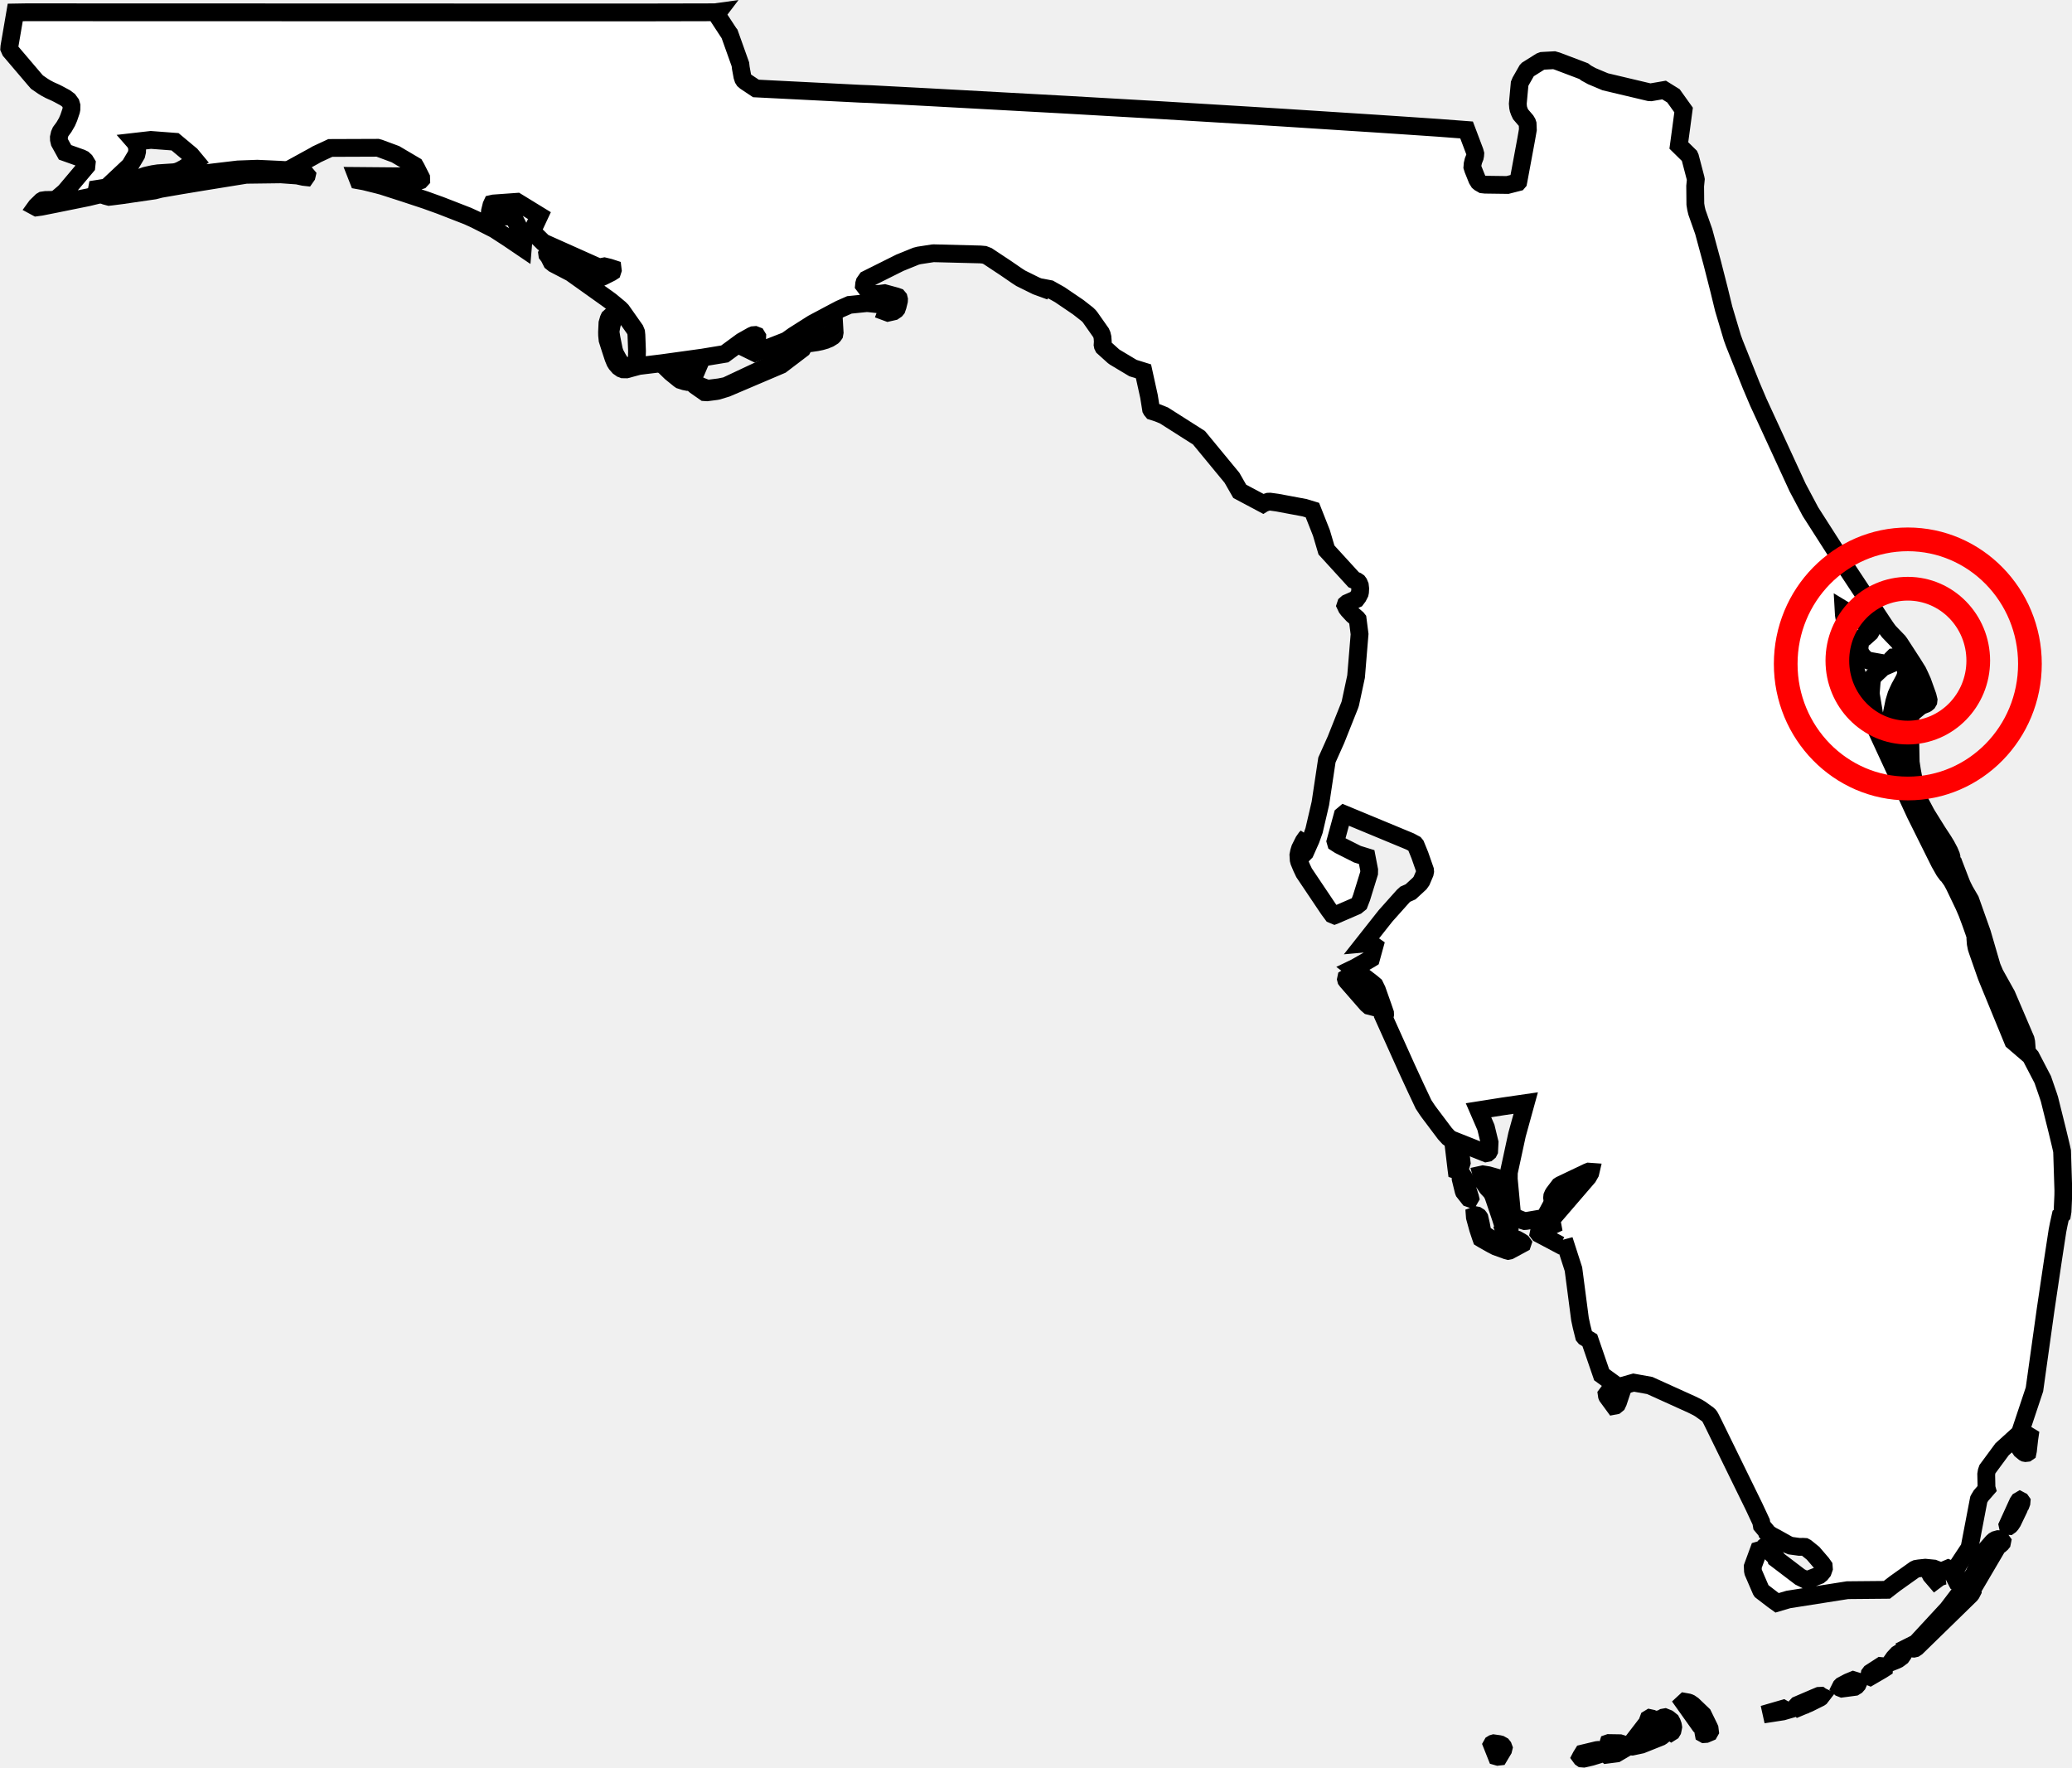
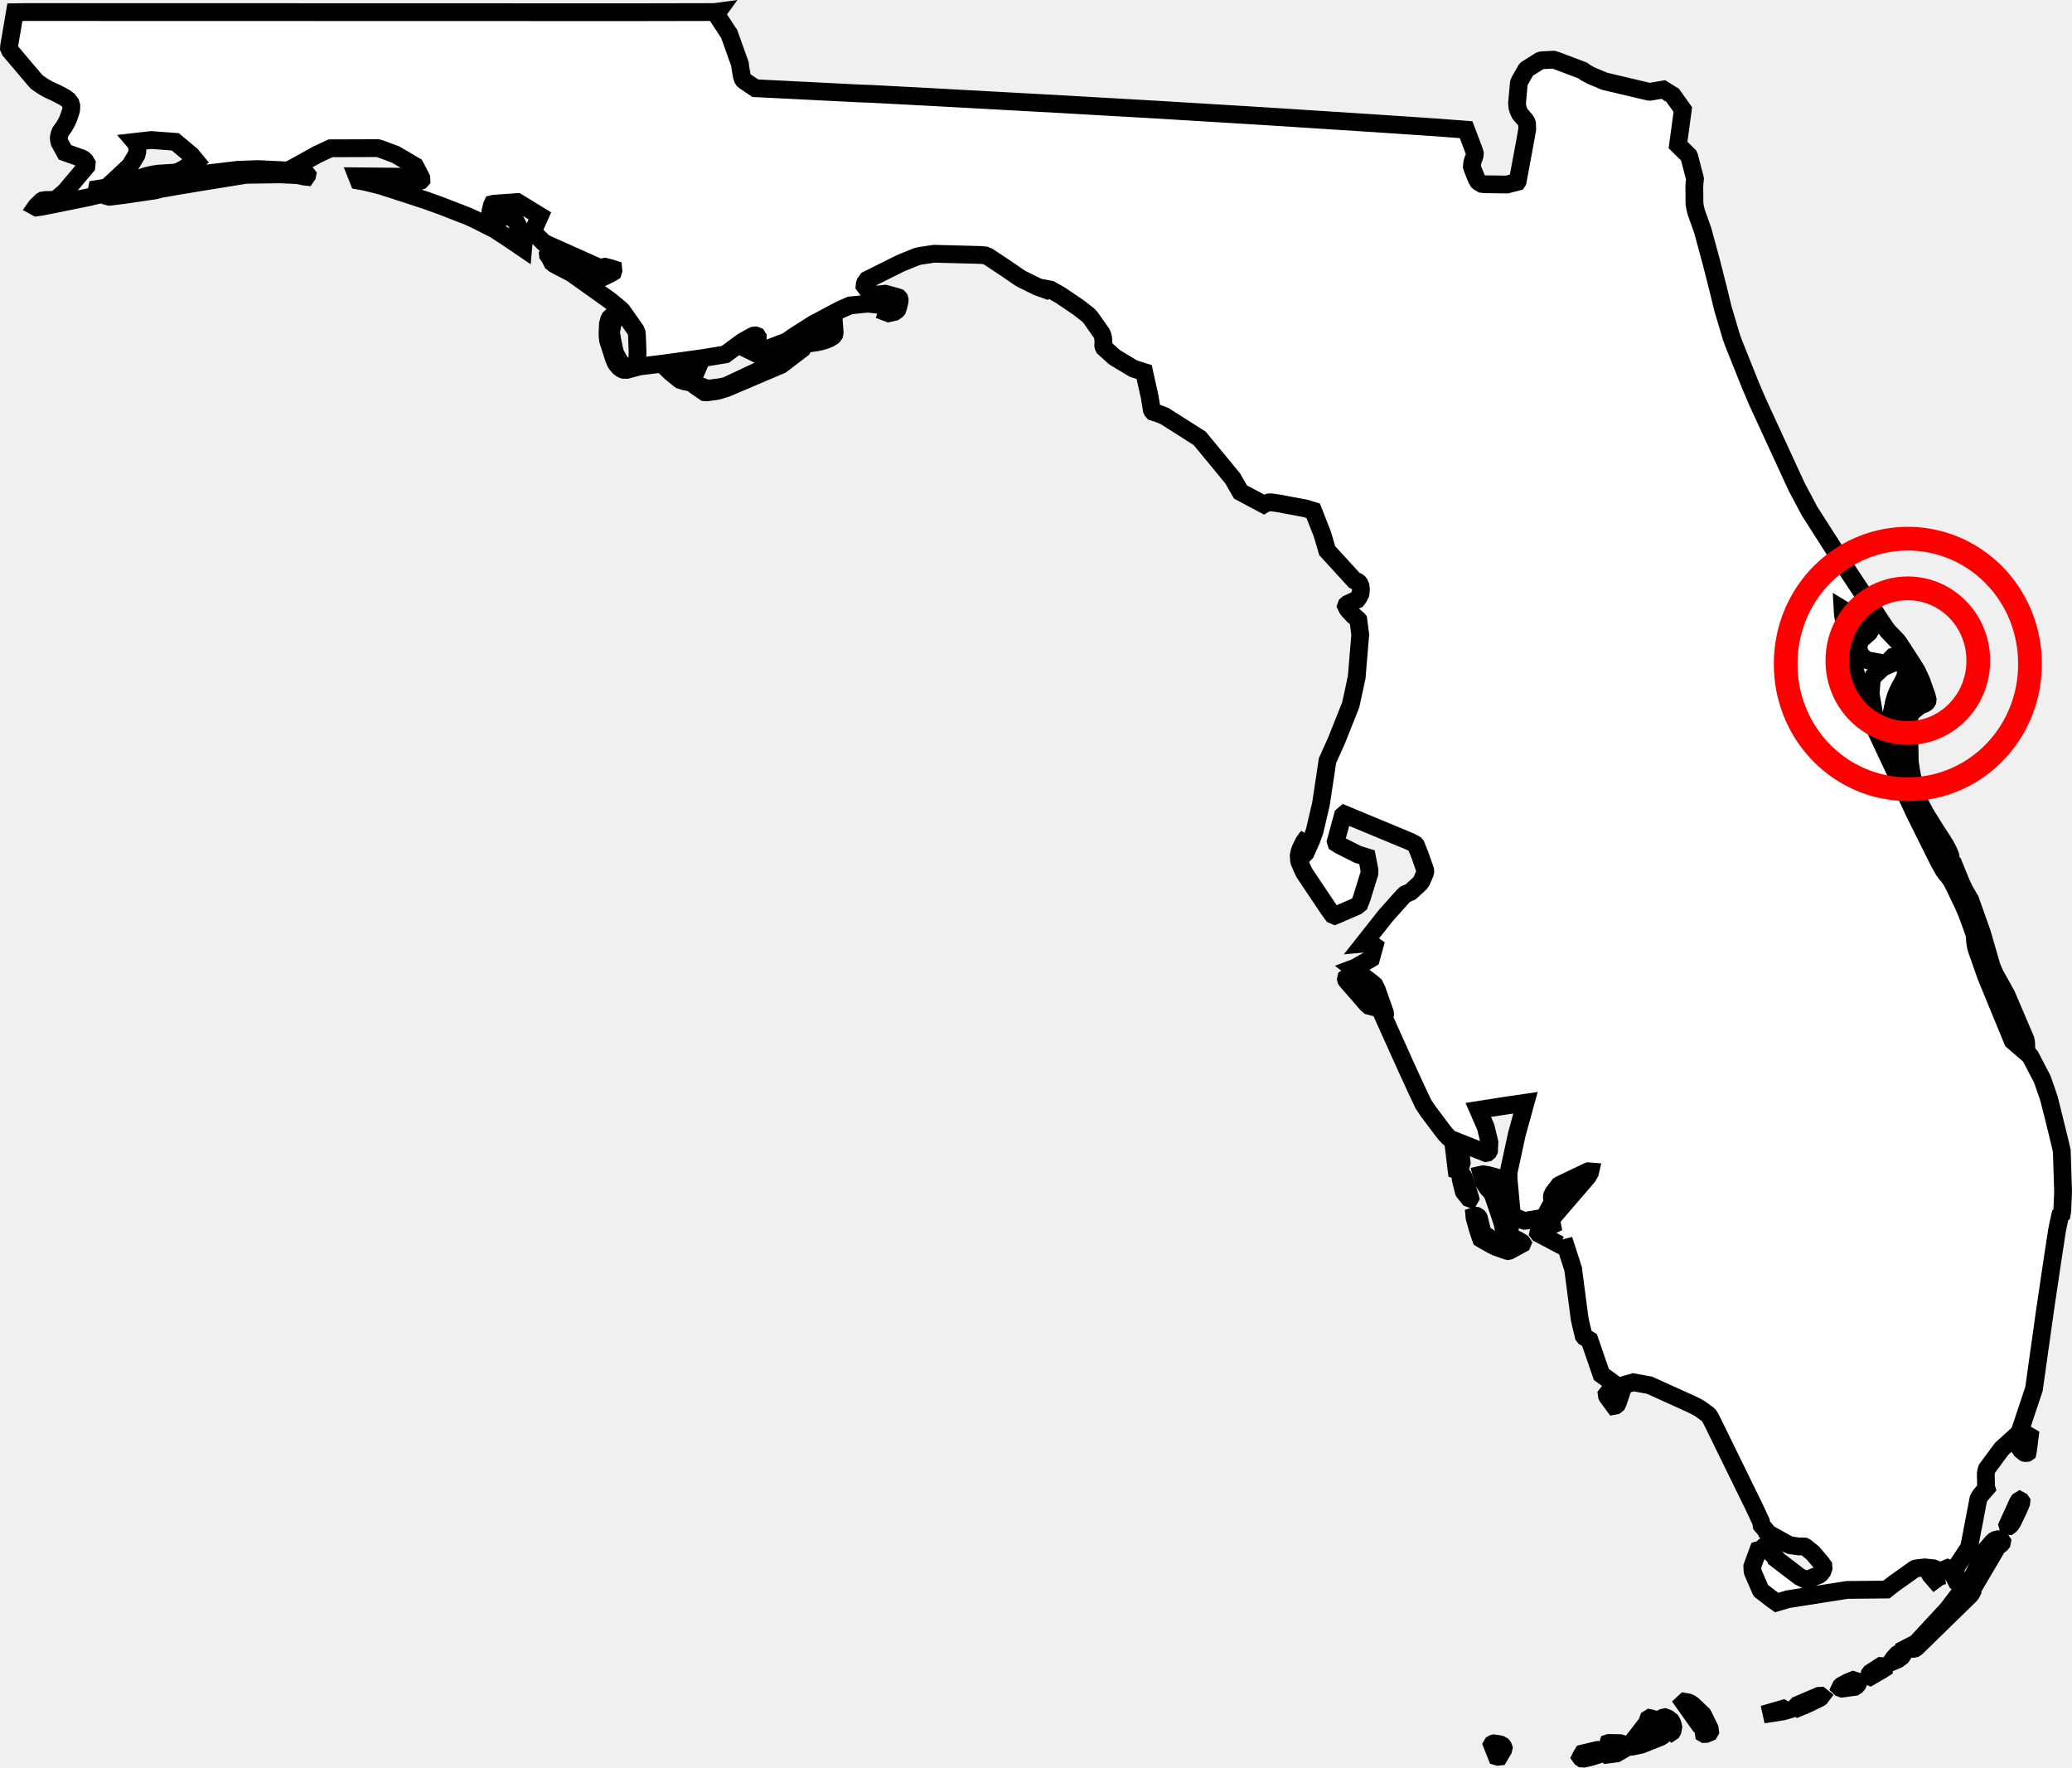
- <svg xmlns="http://www.w3.org/2000/svg" width="349.531" height="298.156">
-   <g fill="#fff" stroke="#000" stroke-width="3">
-     <path d="M228.666 163.195l2.42-1.38.202-.127.582-2.115-.722-.507-1.114.1 3.128-3.962.583-.735 2.964-3.32.35-.32.9-.4 1.54-1.42.3-.42.55-1.29.06-.31-.02-.23-.88-2.52-.69-1.69-.15-.18-.8-.43-11.14-4.62-.25.21-1.19 4.37.08.28.59.38 3.04 1.53 1.55.48.33 1.71.09.46-.01.54-1.28 4.14-.39 1.01-.47.38-3.56 1.54-.13.05-.36-.15-.65-.88-4.13-6.15-.4-.84-.43-1.03-.08-.31-.05-.81.11-.56.17-.55.61-1.22.4-.57.17-.17-.55 1.42-.2.82.05.47.19.09.19-.19.96-2.16.54-1.51 1.07-4.59 1.1-7.31 1.53-3.42 2.33-5.85.09-.28.97-4.53.59-7.16-.32-2.49-.11-.14-.73-.63-.76-.82-.25-.33-.2-.42.07-.21.22-.19 1.52-.67.3-.4.29-.57.05-.24.03-.57-.06-.52-.17-.407-.14-.19-.23-.16-.5-.205-4.596-5.03-.85-2.874-1.52-3.85-1.33-.404-4.61-.86-1.207-.164-.29.01-.734.24-.16.1-3.93-2.09-1.303-2.28-5.573-6.76-5.91-3.76-1.01-.41-.93-.3-.15-.18-.08-.15-.35-2.18-.93-4.22-1.77-.55-3.07-1.84-.22-.16-1.697-1.53-.1-.2-.04-.2.036-.53-.05-.71-.11-.454-.15-.34-1.85-2.63-.15-.18-.31-.3-1.52-1.19-3.12-2.12-1.69-.95-.73-.14-.128.14-1.4-.51-2.63-1.3-.65-.42-1.876-1.29-3.08-2.04-.55-.213-.67-.06-7.84-.2-.18.01-2.34.36-.49.127-2.71 1.1-5.61 2.8-.35.5-.07.24-.03.29.94 1.24.38.15.6.05.697-.02.85-.11 1.95.53.28.1.15.18.06.24-.01.25-.21.86-.167.48-.14.17-.38.26-.96.22-.27-.1.08-.217.43-.17.18-.163-.01-.09-.09-.11-.18-.15-.24-.13-.63-.15-.927-.14-1.65-.18-.32-.01-2.87.29-1.593.7-1.09.57-3.52 1.873-3.23 2.05-1.12.8-.436.19L129 58.9l-1.62.62-.9-.44 1.05-1.52.11-.24.09-.28.01-.25-.11-.18-.26-.1-.31.025-.24.1-1.7.96-2.86 2.1-3.75.62-6.79.94-3.94.48-2.114.57-.57-.01-.266-.1-.43-.3-.44-.507-.2-.32-.28-.67-.5-1.52-.49-1.54-.08-.776-.01-.53.07-1.52.2-.696.11-.24.18-.16.21-.07.23.14.04.19-.02.27-.26.99-.15.86-.01.25.16 1 .41 2.026.19.56.52.96.6.93.15.18.22.13.24.06 1.43-.44.39-.23.1-.11.05-1.9-.1-2.67-.05-.5-.18-.44-2.27-3.22-.34-.34-1.495-1.24-.586-.43-6.12-4.36-2.88-1.5-.38-.304-.53-1.055-.12-.1-.08-.104-.02-.15.06-.11.22-.14.22.01 1.03.31.16.05 1.7.84.35.26.34.34.01.16.95.21.19.15 1.73 1.37.43.28.5.23.42.11.24.01.47-.08.18-.06.24-.1 1.33-.67.2-.13.09-.28-.03-.25-.52-.17-.87-.21-.9.17-9.28-4.15-.14-.07-1.86-1.83.13-.33 1.1-2.35-3.8-2.33-3.924.28-.266.06-.11.24-.24.97-.06.6.14.45.11.22.26.31.14.07.31.02.22-.13.35-.34.34-.26.48-.04.98.065.59.05.13.07.93 1.84.73 1.5.05.12-.03.163-.13 1.55-2.48-1.68-2.294-1.49-1.91-.97-1.38-.7-1.25-.57-4.6-1.79-2.5-.9-3.6-1.19-3.73-1.2-.832-.22-2.18-.54-.99-.18-.29-.74 8.12.07 2.49.73.15-.05.13-.14-.01-.32-.82-1.62-.23-.4-3.29-1.94-2.7-1-.3-.08-7.98.03-2.3 1.07-.39.23-4.28 2.35-.63.08-.61-.04-2.1-.1-2.01-.09-3.26.12-6.673.79-2.02.264-4.23.61-.782.13-.8.19-1.27.41-2.93.44.48-.42.03-.19.45-.4 2.16-.76.53-.123.73-.16.84-.13 2.75-.18.53-.124.47-.2.65-.35L33 27.1l-.79-.95-2.685-2.24-4.077-.31-2.76.316.157.18.25.66.04.253-.01.57-.126.52-.14.24-.95 1.6L18 31.61l-1.64.258-.21 1.1-1.252.305-5.422 1.1-2.568.51-.737.1-.14-.075.09-.125.9-.875.17-.1.52-.076.96-.014.52-.04.34-.112L10.9 32.4l.354-.402 3.32-3.94.05-.494-.266-.44-.315-.29-.343-.167-2.727-.97-.92-1.666-.112-.48-.01-.38.13-.58.17-.39.56-.76.51-.88.3-.7.39-1.15.06-.3.01-.57-.12-.41-.38-.52-.57-.42-1.17-.63-.48-.24-.96-.43-.67-.36-.44-.27-1.03-.71-.36-.41-4.13-4.85-.19-.43.02-.29.99-5.77 1.78-.03 102.57.03 13.69-.03.58-.08-.22.29.04.22.11.27 1.84 2.81.11.14 1.83 5.13.07.61.26 1.42.14.43.14.22.27.23 1.74 1.16 17.62.89 1.83.07 9.84.52 22.83 1.25 15.67.9 15.68.95 5.46.34 15.67 1.01 5.09.34 5.46.37 4.73.36 1.37 3.63.1.37-.02.28-.06.31-.24.61-.13.55-.04.51.13.41.67 1.67.26.42.18.15.47.27.46.05 3.75.05 1.76-.45.06-.07.05-.25 1.29-6.96.28-1.6-.04-.96-.08-.24-.19-.32-.91-1.06-.2-.42-.16-.44-.07-.33-.05-.61.31-3.36.17-.41 1.05-1.84.13-.14 2.17-1.363.29-.11.29-.02 1.72-.09.49.14 4.23 1.6.28.11.416.317.95.52 2.26.95 7.383 1.75.33.02 2.21-.38 1.58.98 1.71 2.39-.403 3.03-.4 2.95 1.8 1.77.1.22.924 3.53.04.21-.11 1.13.03 3.04.12.744.15.63 1.14 3.23 1.43 5.28 1.17 4.58.777 3.19 1.46 4.89.33.91 2.86 7.16 1.19 2.8 6.62 14.37 2.18 4.1 6.22 9.72 5.8 8.77.6.9.32.45.275.37 1.61 1.67.24.33 2.22 3.42.81 1.3.32.67.46 1.02.876 2.443.164.67-.03.25-.12.207-.18.15-.17.1-.71.28-.34.23-1.52 1.26-.04 2.88.1 5.15.22 1.43.18.96.27 1.43.36 1.42.53 1.44 1 1.886.23.393 1.72 2.76.99 1.51.49.8.53 1 .29.69.06.24-.023.38-.07.14-2.788-4.12-2.28-3.8-.33-.595-1.21-2.7-.15-.413-.28-.82-.29-1.08-.56-2.29-.08-.59-.02-4.73.17-3.27.1-.28.38-.59.203-.54.52-1.736.29-1.17.09-.66.02-1.18-.04-.46-.11-.61-.73-2.252-.08-.1-2.17-.2-.33.024-.14.14-.12.71-.162.2-.23.09-.23.01-3.02-.54-.27-.05-.47-.22-.21-.16-.542-.61-.177-.352-.21-.62.26-1.62.1-.27.2-.11.08-.02.206.04.166-.04.65-.58.18-.163.13-.23.01-.22-.14-.47-.14-.19-.33-.28-2.6-1.63-1.42-.86.05.88.91 5.46 2.93 10.31.15.44 1.67 3.57 6.4 13.82 4.09 8.22.79 1.39.42.57.18.15.67.94.44.82 1.61 3.36.53 1.23.62 1.66.58 1.64.12.38.12.47-.04.25.06.784.14.71.14.44 1.48 4.23.24.61 4.3 10.47 2.85 2.44.14.16 2.01 3.86.93 2.694.2.62 1.3 5.216.57 2.37.163.71.1.47.21 6.64-.01.8-.12 2.7-.1.594-.1.1-.14.1-.32 1.45-.2 1.03-.76 4.96-1.24 8.36-1.88 13.45-2.44 7.32-.14.17-2.88 2.61-2.47 3.35-.13.37-.08.49.05 2.26.06.21-.99 1.14-.29.48-.08.15-.04.19-1.53 7.99-1.84 2.78-.43.8-.036.99.23.51.32.29.787.696-.05.09-.07-.014-.46-.09-.29-.09-.23-.14-.19-.37-.92-1.8-.19-.108-.21-.08-2.04.87-.05.175.15.12.13.03 1.046.07-.71.22-.72.54-.72-.84-.21-.4.47-.17.38-.138.02-.38-.2-.078-1.42-.14-1.08.114-.47.08-.24.11-3.33 2.37-1.37 1.06-6.64.06-9.98 1.57-1.89.56-.7-.5-1.94-1.49-.074-.113-1.315-3.05-.05-.24-.03-.72 1-2.73.78-.23.14-.28.09-.11.12-.08.13.047.9 1.14.75.74.05.21 4.01 3.05.91.45.2.04.25-.04 1.86-.72.32-.26.31-.39.18-.52-.03-.39-.34-.48-1.45-1.69-1.2-.97-.19-.1-.32-.02-.62.01-1.46-.2-.46-.19-2.06-1.15-.63-.33-.13-.08-.64-.42-.11-.09-.09-.24-.74-.88-.11-.63-1.19-2.55-6.9-14.09-.37-.74-.22-.4-.14-.18-.173-.16-1.29-.927-.44-.26-.94-.47-7.13-3.23-2.723-.49-2.57.73-2.82-2.05-2-5.82-.84-.51-.14-.17-.42-1.68-.26-1.22-1.1-8.41-1.59-4.94.05.23-.01.23-.19.23-.15.09-.37.08-3.543-1.88-.067-.09.202-.99.04-.08.09-.05.05-.01.11.05.07.09.06.22.06.07.13.01.15-.03 1.37-.63-.18-.97 6.18-7.18.38-.67.05-.214-.32-.023-.23.09-4.53 2.16-.2.13-.86 1.13-.12.17-.077.14-.13.305-.03.28.07.5-.12.62-1.17 2.168-.19.124-2.97.506-.24.017-.32-.1-1.64-.67-.1-.22-.105-.53-.52-5.58.01-1.09 1.38-6.385 1.47-5.33-3.79.55-4.18.66 1.26 2.91.61 2.52-.07 1.43-.09.18-.19.16-.25.05-5.68-2.256-.25-.115-.41-.29-.604-.66-2.736-3.638-.254-.36-.62-.94-.1-.22-1.23-2.61-1.45-3.14-3.89-8.64.15-.23.05-.28-.01-.27-.35-1.02-1.01-2.86-.39-.8-.52-.44-3.1-2.37z" />
-     <path d="M47.377 29.41l-5.865.075-7.283 1.177-3.75.62-3.39.583-1.03.266-3.93.57-1.57.23-1.71.22-.27.03-.18.02-.6-.16-.62-.25-.35-.2-.05-.1.06-.18.17-.07 6.48-.35 5.62-1.12 5.97-.81 5.18-.67.63-.07 1.3-.1 1.5-.06 3.2-.11 1.93.01.29.04 2.42.42.18.07.05.06-.03.13-.14.2-.36-.04-1.06-.23zM140.8 56.067l-.062.342-.14.2-.14.14-.53.33-.684.29-.734.21-.71.15-.975.14-.28-.04-.037-.04.088-.27.228-.1.532-.05.836-.21.43-.19.963-.43 1.2-.72zm-22.557 9.08l.71.28.48.138 1.9-.24 1.14-.228 7.08-3.33 5.308-3.117.33-.05.18.05.01.102-.05.09-3.56 2.71-9.19 3.912-1.49.456-.26.05-1.56.204-.39-.025-1.55-1.08-.25-.22-.05-.08.05-.15.19.02.04.05zm-.836-2.407l-.81 1.445-.14.14-.19.075-.29.025-.495-.1-.722-.23-.165-.113-1.418-1.152-.873-.85 2.912-.176.735-.025.52.1.86.21.28.16-.14.33zm201.416 62.968l-.063.28.025.202.102.468.164.38.35.735-.3-.09-2.76-6.154-.76-4.53.17-2.13.15-.48.15-.33 1.57-1.47 2.35-1.03.1-.02.53.12.24.2.15.16.37.54.16.57.02.2-.02.44-.23.66-.52.97-.3.54-.29.62-.28.62-.36 1.19-.67 3.24-.01.23.4 2.38zm12.033 23.277l.19.43.405.812.93 1.595 1.97 5.547 1.65 5.66.51 1.21 1.99 3.57 3.21 7.5.1.46.02.26-.95-.99-.12-.19-.81-1.6-3.76-7.72-4.61-13.03-2.67-6.84-.01-.1.27-.08.21.01.19.15.1.27zm-102.558 16.337l.266.33 2.648 3.52.215.38-.09.215-.38-.1-.353-.305-3.37-3.862-.14-.19-.036-.14.037-.177.165-.1.342.05.355.165zm17.518 28.33l.29.66.38 1.064.09.76-.242.785-.114.24-.114.18-.164.1-.228-.07-.038-.29-.443-3.71.063-.24.19.03.202.27.076.18zm7.84 13.348l-.316-1.012-.216-.684-1.24-3.66-.305-.57-.64-.684-.12-.152-.53-.823-.05-.114-.32-1.17.23-.05.92.15.96.27.61 1.3.07.18.09.22 1.28 4.52.59 2.69-.02.22-.18.17-.12.08-.32-.03-.24-.16-.21-.55zm-5.674-5.09l.038.164-.05.088-.18-.063-.834-1.06-.063-.17-.495-2.02-.025-.59.126-.14.17.06.12.18.14.24zm2.102 5.952l.127.253 2.16 1.368 1.99.05.39-.024.26-.18-.02-.27.1-.12.26-.05.56.19.61.34.24.16.08.11-.03.09-2.15 1.16-.25.05-.3-.08-1.77-.64-.66-.34-1.57-.89-.23-.14-.11-.31-.43-1.29-.54-1.97-.02-.27.19-.07.16.03.3.19.08.1.07.11.24 1.04zm23.002 27.064l.354.152-.468 1.405-.177.38-.266.216-.26.05-1.14-1.56-.05-.12-.04-.27.09-.12.17-.01zm69.017 9.764l-.063.304-.113.076-.23.025-.138-.025-.09-.05-.53-.432-.08-.114.1-1.177.86-.862.26-.24.1-.038.21.127-.07.48zm-1.38 9.41l-.165.418-1.052 2.19-.265.406-.17.19-.14.1-.24-.012-.03-.14 1.75-3.837.17-.253.17-.1.19.1.08.114-.02.228-.08.215-.09.07zm-17.593 23.112l.253-.203 5.167-5.59 2.065-2.71 1.036-1.41 1.31-1.69.79-1.76.47-1.54 1.9-2.19.27-.24.24-.14.43-.12.22.01.32.15.16.22-.05.25-.09.11-.15.13-.33.1-4.41 7.5.03.3-.21.41-.15.2-9.08 8.86-.27.18-.22.05-.44-.03-.31-.13-.1-.14zm-2.027 1.658l-.07.19-.272.394-.58.43-.34.165-.81.32-.01-.03.49-.7.6-.64.56-.34.23-.03.07.08zm-3.268 2.357l-.012.215-.355.228-2 1.165-.153-.063.027-.04.062-.39.152-.203 1.735-1.12.41.04.03.03zm-4.332 2.558l-.152.342-.21.24-.29.178-.28.038-1.82.24-.3-.12-.01-.01.12-.24.14-.14 1.07-.568.86-.355.87.272zm-10.55 4.09l.265-.28 2.774-1.19.85-.353.278-.013.095.07.02.01-.154.2-.1.07-.12.06-1.71.85-2.63 1.1zm-15.466 3.673l-.405-.24-.304-.254-2.736-3.85.165-.152.57.102.19.063.14.063.442.304 1.06 1.013.66.633 1.05 2.145.08.185.06.494-.1.177-.59.25-.28.02-.09-.05-.03-.16.15-.71zm13.313-3.33l.523.297-.587.17-1.963.305-1.33.202zm-20.216 1.494l.278-.05.507.2.06.04.47.38.15.278.15.418.04.202.02.14-.05.278-.07.317-.12.203-.08.05-1.71-1.127-.13-.34-.05-.43.04-.31.06-.01zm-.254 3.153l-.202.127-3.23 1.29-1.557.33-.5-.037-.01-.03 3.16-4.112.03-.29.08-.216.21-.127.23.05.09.077 1.13 1.05.38.356.41.57.08.43-.04.127-.17.328zm-6.128 1.9l.056.086-1.57.92-1.57.2-.208-.19.15-.92.257-.82.086-.03 1.856.03.65.2.26.53zm-21.116-.532l.342.19.14.177.088.24-.077.317-.68 1.14-.22.025-.22-.063-.79-1.99.05-.09.13-.08.14-.04.87.12zm15.35 2.115l-1.265.29-.31-.024-.11-.076-.11-.15.08-.154.29-.47 2.37-.568.22-.025.3.03.36.15.12.09.14.19-.06.1z" />
+ <svg xmlns="http://www.w3.org/2000/svg" version="1.1" width="349.531" height="298.156" viewBox="0 0 349.531 298.156" id="svg6081">
+   <defs id="defs9135" />
+   <g id="United States:Florida State" transform="translate(-4556.094,-2398.156)" style="stroke:#000000;stroke-width:3;stroke-miterlimit:4;stroke-opacity:1;stroke-dasharray:none">
+     <path d="m 4784.76,2561.351 2.419,-1.38 0.203,-0.127 0.582,-2.115 -0.722,-0.507 -1.114,0.101 3.128,-3.964 0.582,-0.735 2.964,-3.318 0.355,-0.317 0.9,-0.393 1.545,-1.419 0.304,-0.418 0.557,-1.292 0.063,-0.304 -0.013,-0.228 -0.874,-2.52 -0.684,-1.684 -0.152,-0.177 -0.798,-0.431 -11.134,-4.622 -0.253,0.215 -1.19,4.369 0.088,0.279 0.595,0.38 3.04,1.532 1.546,0.481 0.329,1.71 0.088,0.469 -0.013,0.544 -1.279,4.141 -0.392,1.013 -0.47,0.38 -3.559,1.545 -0.127,0.051 -0.355,-0.152 -0.646,-0.874 -4.129,-6.155 -0.405,-0.836 -0.431,-1.026 -0.076,-0.304 -0.051,-0.81 0.114,-0.557 0.177,-0.545 0.608,-1.216 0.406,-0.57 0.177,-0.165 -0.544,1.419 -0.202,0.823 0.05,0.469 0.19,0.089 0.19,-0.19 0.964,-2.153 0.544,-1.507 1.076,-4.585 1.102,-7.307 1.533,-3.42 2.33,-5.851 0.089,-0.279 0.975,-4.534 0.596,-7.155 -0.317,-2.482 -0.114,-0.139 -0.735,-0.633 -0.76,-0.823 -0.253,-0.329 -0.203,-0.418 0.076,-0.215 0.216,-0.19 1.52,-0.671 0.304,-0.393 0.292,-0.57 0.051,-0.24 0.038,-0.57 -0.063,-0.519 -0.165,-0.405 -0.14,-0.19 -0.228,-0.165 -0.493,-0.203 -4.598,-5.028 -0.849,-2.875 -1.52,-3.85 -1.33,-0.405 -4.61,-0.861 -1.203,-0.165 -0.291,0.013 -0.735,0.241 -0.164,0.101 -3.927,-2.09 -1.304,-2.28 -5.573,-6.763 -5.915,-3.761 -1.013,-0.405 -0.925,-0.304 -0.152,-0.177 -0.077,-0.152 -0.354,-2.178 -0.937,-4.217 -1.774,-0.557 -3.065,-1.836 -0.228,-0.165 -1.698,-1.533 -0.101,-0.203 -0.038,-0.203 0.038,-0.532 -0.051,-0.709 -0.114,-0.456 -0.152,-0.342 -1.849,-2.634 -0.152,-0.177 -0.305,-0.304 -1.52,-1.19 -3.116,-2.115 -1.685,-0.95 -0.735,-0.139 -0.127,0.139 -1.406,-0.507 -2.634,-1.305 -0.646,-0.418 -1.874,-1.292 -3.078,-2.039 -0.545,-0.215 -0.671,-0.063 -7.84,-0.203 -0.177,0.013 -2.343,0.355 -0.494,0.127 -2.711,1.102 -5.611,2.799 -0.355,0.494 -0.076,0.24 -0.025,0.291 0.937,1.241 0.381,0.152 0.607,0.051 0.697,-0.025 0.848,-0.101 1.951,0.532 0.279,0.101 0.152,0.177 0.063,0.241 -0.013,0.253 -0.202,0.861 -0.165,0.481 -0.139,0.165 -0.38,0.266 -0.962,0.215 -0.267,-0.101 0.077,-0.215 0.43,-0.165 0.177,-0.165 -0.013,-0.088 -0.089,-0.114 -0.189,-0.152 -0.241,-0.127 -0.621,-0.152 -0.925,-0.139 -1.646,-0.177 -0.317,-0.013 -2.875,0.291 -1.595,0.697 -1.089,0.57 -3.521,1.874 -3.23,2.051 -1.127,0.798 -0.431,0.19 -3.331,1.279 -1.621,0.621 -0.9,-0.443 1.052,-1.52 0.113,-0.241 0.089,-0.279 0.012,-0.253 -0.114,-0.177 -0.266,-0.101 -0.304,0.025 -0.241,0.101 -1.698,0.963 -2.862,2.103 -3.749,0.621 -6.789,0.937 -3.939,0.481 -2.116,0.57 -0.57,-0.013 -0.266,-0.101 -0.431,-0.304 -0.443,-0.507 -0.203,-0.317 -0.278,-0.671 -0.494,-1.52 -0.494,-1.532 -0.076,-0.773 -0.012,-0.532 0.076,-1.52 0.203,-0.697 0.114,-0.241 0.177,-0.165 0.203,-0.076 0.228,0.139 0.038,0.19 -0.013,0.279 -0.253,0.988 -0.152,0.861 -0.012,0.253 0.152,1 0.405,2.026 0.19,0.557 0.52,0.962 0.596,0.937 0.152,0.177 0.228,0.127 0.241,0.063 1.431,-0.443 0.392,-0.228 0.102,-0.114 0.051,-1.9 -0.102,-2.672 -0.051,-0.506 -0.177,-0.443 -2.268,-3.217 -0.342,-0.342 -1.495,-1.241 -0.582,-0.431 -6.118,-4.357 -2.875,-1.494 -0.38,-0.304 -0.532,-1.054 -0.114,-0.106 -0.076,-0.106 -0.015,-0.152 0.06,-0.106 0.221,-0.144 0.221,0.01 1.026,0.312 0.16,0.053 1.695,0.836 0.349,0.258 0.334,0.342 0.01,0.16 0.957,0.208 0.19,0.152 1.723,1.368 0.431,0.279 0.506,0.228 0.418,0.114 0.241,0.012 0.468,-0.076 0.177,-0.063 0.241,-0.101 1.33,-0.671 0.203,-0.127 0.088,-0.279 -0.025,-0.253 -0.519,-0.165 -0.874,-0.215 -0.899,0.165 -9.275,-4.149 -0.136,-0.076 -1.86,-1.835 0.129,-0.327 1.059,-2.364 -3.8,-2.33 -3.927,0.279 -0.266,0.063 -0.113,0.24 -0.241,0.975 -0.063,0.595 0.139,0.456 0.114,0.215 0.266,0.317 0.139,0.076 0.317,0.013 0.216,-0.127 0.342,-0.342 0.342,-0.266 0.481,-0.038 0.975,0.063 0.583,0.051 0.127,0.076 0.932,1.839 0.729,1.497 0.046,0.122 -0.03,0.167 -0.132,1.543 -2.482,-1.684 -2.293,-1.494 -1.912,-0.975 -1.38,-0.697 -1.254,-0.57 -4.598,-1.786 -2.508,-0.899 -3.597,-1.178 -3.724,-1.203 -0.836,-0.228 -2.179,-0.532 -0.988,-0.177 -0.291,-0.735 8.119,0.076 2.483,0.722 0.152,-0.051 0.127,-0.139 -0.013,-0.317 -0.823,-1.621 -0.228,-0.405 -3.293,-1.938 -2.698,-1.001 -0.304,-0.076 -7.967,0.025 -2.305,1.076 -0.393,0.228 -4.281,2.356 -0.633,0.076 -0.608,-0.038 -2.103,-0.101 -2.014,-0.089 -3.268,0.114 -6.675,0.798 -2.014,0.266 -4.23,0.608 -0.786,0.127 -0.798,0.19 -1.266,0.418 -2.926,0.443 0.482,-0.423 0.03,-0.19 0.456,-0.403 2.161,-0.757 0.531,-0.127 0.722,-0.165 0.848,-0.127 2.748,-0.177 0.532,-0.127 0.469,-0.203 0.646,-0.355 1.951,-1.317 -0.786,-0.95 -2.686,-2.242 -4.078,-0.304 -2.761,0.317 0.152,0.177 0.253,0.658 0.038,0.254 -0.012,0.57 -0.127,0.519 -0.139,0.24 -0.95,1.596 -3.939,3.673 -1.641,0.258 -0.207,1.097 -1.254,0.304 -5.421,1.102 -2.569,0.508 -0.737,0.1 -0.139,-0.076 0.088,-0.127 0.899,-0.874 0.165,-0.101 0.52,-0.076 0.954,-0.013 0.515,-0.038 0.342,-0.114 1.381,-1.165 0.354,-0.405 3.319,-3.939 0.05,-0.494 -0.266,-0.443 -0.317,-0.291 -0.342,-0.165 -2.729,-0.968 -0.919,-1.667 -0.114,-0.481 -0.012,-0.38 0.127,-0.583 0.165,-0.393 0.557,-0.76 0.506,-0.887 0.292,-0.696 0.392,-1.153 0.051,-0.304 0.012,-0.57 -0.126,-0.418 -0.381,-0.519 -0.57,-0.418 -1.177,-0.633 -0.482,-0.241 -0.962,-0.431 -0.671,-0.367 -0.444,-0.266 -1.026,-0.709 -0.367,-0.418 -4.117,-4.85 -0.19,-0.431 0.013,-0.291 0.987,-5.775 1.773,-0.026 102.57,0.026 13.692,-0.026 0.581,-0.079 -0.214,0.295 0.037,0.228 0.102,0.266 1.837,2.812 0.108,0.141 1.831,5.128 0.063,0.608 0.253,1.419 0.14,0.431 0.139,0.215 0.266,0.228 1.735,1.153 17.619,0.886 1.837,0.063 9.841,0.519 22.837,1.254 15.668,0.899 15.681,0.95 5.459,0.342 15.667,1.013 5.092,0.342 5.459,0.367 4.733,0.359 1.371,3.63 0.102,0.367 -0.025,0.279 -0.063,0.304 -0.241,0.608 -0.127,0.545 -0.038,0.507 0.127,0.405 0.672,1.672 0.253,0.418 0.177,0.152 0.468,0.266 0.456,0.051 3.749,0.051 1.761,-0.456 0.051,-0.076 0.051,-0.253 1.291,-6.953 0.279,-1.608 -0.038,-0.963 -0.089,-0.241 -0.189,-0.317 -0.912,-1.064 -0.202,-0.418 -0.165,-0.443 -0.076,-0.329 -0.051,-0.608 0.304,-3.356 0.165,-0.418 1.051,-1.837 0.127,-0.139 2.166,-1.368 0.291,-0.101 0.291,-0.025 1.723,-0.089 0.494,0.139 4.231,1.596 0.278,0.114 0.418,0.317 0.95,0.519 2.267,0.95 7.385,1.748 0.329,0.025 2.211,-0.373 1.576,0.981 1.71,2.394 -0.405,3.027 -0.406,2.951 1.799,1.773 0.102,0.215 0.925,3.533 0.038,0.203 -0.113,1.127 0.025,3.039 0.127,0.747 0.152,0.633 1.14,3.229 1.431,5.281 1.165,4.585 0.773,3.191 1.456,4.888 0.33,0.912 2.862,7.155 1.19,2.799 6.624,14.374 2.179,4.103 6.219,9.726 5.801,8.776 0.596,0.899 0.317,0.456 0.278,0.367 1.609,1.672 0.241,0.329 2.217,3.419 0.81,1.304 0.317,0.671 0.456,1.013 0.874,2.444 0.164,0.671 -0.026,0.253 -0.127,0.203 -0.177,0.152 -0.165,0.101 -0.709,0.279 -0.342,0.228 -1.52,1.266 -0.038,2.875 0.102,5.155 0.215,1.431 0.177,0.963 0.278,1.431 0.355,1.418 0.532,1.444 1,1.887 0.228,0.393 1.723,2.761 0.987,1.507 0.494,0.798 0.532,1 0.291,0.697 0.063,0.241 -0.025,0.38 -0.063,0.139 -2.787,-4.116 -2.279,-3.8 -0.33,-0.595 -1.203,-2.697 -0.152,-0.418 -0.278,-0.823 -0.291,-1.076 -0.557,-2.292 -0.076,-0.595 -0.025,-4.724 0.164,-3.267 0.102,-0.279 0.38,-0.595 0.203,-0.545 0.519,-1.735 0.291,-1.165 0.089,-0.659 0.025,-1.178 -0.038,-0.456 -0.114,-0.608 -0.734,-2.254 -0.089,-0.101 -2.166,-0.203 -0.329,0.025 -0.139,0.139 -0.127,0.709 -0.165,0.203 -0.228,0.089 -0.228,0.013 -3.027,-0.545 -0.267,-0.051 -0.468,-0.215 -0.203,-0.165 -0.544,-0.608 -0.177,-0.355 -0.215,-0.621 0.266,-1.621 0.101,-0.266 0.203,-0.114 0.076,-0.025 0.203,0.038 0.164,-0.038 0.647,-0.583 0.177,-0.165 0.127,-0.228 0.012,-0.228 -0.139,-0.469 -0.14,-0.19 -0.33,-0.279 -2.608,-1.634 -1.419,-0.861 0.05,0.874 0.912,5.458 2.926,10.309 0.152,0.443 1.673,3.571 6.484,13.817 4.092,8.219 0.785,1.393 0.418,0.57 0.177,0.152 0.671,0.937 0.431,0.823 1.608,3.356 0.532,1.228 0.621,1.659 0.582,1.646 0.127,0.38 0.114,0.469 -0.038,0.253 0.063,0.785 0.139,0.709 0.139,0.443 1.483,4.23 0.241,0.608 4.305,10.473 2.851,2.444 0.139,0.165 2.014,3.863 0.936,2.698 0.202,0.621 1.305,5.218 0.57,2.368 0.165,0.709 0.102,0.469 0.215,6.636 -0.013,0.798 -0.127,2.697 -0.101,0.595 -0.102,0.101 -0.139,0.101 -0.329,1.456 -0.202,1.026 -0.76,4.964 -1.241,8.346 -1.888,13.449 -2.443,7.32 -0.139,0.165 -2.876,2.609 -2.469,3.343 -0.127,0.367 -0.076,0.494 0.051,2.254 0.063,0.203 -0.989,1.14 -0.291,0.481 -0.077,0.152 -0.038,0.19 -1.532,7.991 -1.837,2.786 -0.43,0.798 -0.038,0.988 0.228,0.507 0.317,0.291 0.785,0.697 -0.051,0.088 -0.076,-0.013 -0.456,-0.089 -0.291,-0.089 -0.228,-0.139 -0.19,-0.367 -0.925,-1.798 -0.191,-0.101 -0.215,-0.076 -2.039,0.874 -0.051,0.177 0.152,0.127 0.127,0.025 1.044,0.068 -0.705,0.229 -0.724,0.533 -0.724,-0.838 -0.209,-0.4 0.476,-0.171 0.381,-0.133 0.017,-0.377 -0.203,-0.076 -1.418,-0.139 -1.077,0.114 -0.469,0.076 -0.241,0.114 -3.331,2.368 -1.368,1.064 -6.638,0.064 -9.98,1.57 -1.888,0.557 -0.697,-0.494 -1.938,-1.494 -0.076,-0.114 -1.317,-3.052 -0.05,-0.24 -0.026,-0.722 1,-2.723 0.773,-0.226 0.144,-0.281 0.091,-0.114 0.121,-0.076 0.13,0.046 0.904,1.14 0.75,0.74 0.051,0.203 4.002,3.052 0.913,0.456 0.203,0.038 0.253,-0.038 1.862,-0.722 0.329,-0.266 0.304,-0.393 0.177,-0.519 -0.026,-0.393 -0.342,-0.481 -1.444,-1.697 -1.203,-0.975 -0.19,-0.101 -0.317,-0.025 -0.621,0.013 -1.456,-0.203 -0.456,-0.19 -2.055,-1.145 -0.623,-0.334 -0.129,-0.076 -0.638,-0.418 -0.106,-0.091 -0.091,-0.235 -0.74,-0.879 -0.114,-0.633 -1.19,-2.546 -6.903,-14.083 -0.367,-0.734 -0.228,-0.405 -0.139,-0.177 -0.177,-0.165 -1.291,-0.924 -0.444,-0.266 -0.937,-0.469 -7.131,-3.229 -2.723,-0.494 -2.571,0.734 -2.821,-2.052 -2.005,-5.813 -0.836,-0.507 -0.139,-0.177 -0.418,-1.684 -0.267,-1.216 -1.101,-8.409 -1.595,-4.939 0.05,0.228 -0.012,0.228 -0.19,0.228 -0.152,0.089 -0.368,0.076 -3.544,-1.874 -0.068,-0.091 0.205,-0.988 0.046,-0.084 0.091,-0.046 0.046,-0.01 0.114,0.053 0.069,0.091 0.061,0.22 0.061,0.068 0.129,0.01 0.152,-0.03 1.368,-0.631 -0.185,-0.97 6.181,-7.181 0.38,-0.671 0.05,-0.215 -0.317,-0.025 -0.228,0.089 -4.522,2.166 -0.202,0.127 -0.861,1.127 -0.114,0.177 -0.077,0.139 -0.126,0.304 -0.026,0.279 0.063,0.507 -0.127,0.621 -1.165,2.165 -0.191,0.127 -2.971,0.504 -0.236,0.015 -0.319,-0.099 -1.641,-0.674 -0.102,-0.215 -0.102,-0.532 -0.519,-5.585 0.013,-1.089 1.381,-6.383 1.469,-5.332 -3.787,0.557 -4.179,0.659 1.266,2.913 0.608,2.52 -0.063,1.431 -0.089,0.177 -0.19,0.165 -0.253,0.051 -5.674,-2.254 -0.253,-0.114 -0.406,-0.291 -0.607,-0.658 -2.736,-3.635 -0.254,-0.367 -0.621,-0.937 -0.102,-0.215 -1.228,-2.609 -1.444,-3.141 -3.888,-8.637 0.152,-0.228 0.051,-0.279 -0.012,-0.266 -0.355,-1.026 -1.014,-2.862 -0.392,-0.798 -0.519,-0.443 -3.103,-2.368 z" id="path8010" style="fill:#ffffff;stroke:#000000;stroke-width:3;stroke-miterlimit:4;stroke-opacity:1;stroke-dasharray:none" />
+     <path d="m 4603.471,2427.565 -5.865,0.076 -7.283,1.178 -3.749,0.621 -3.382,0.583 -1.026,0.266 -3.926,0.57 -1.571,0.228 -1.71,0.215 -0.267,0.025 -0.177,0.013 -0.595,-0.165 -0.621,-0.253 -0.342,-0.203 -0.051,-0.101 0.063,-0.177 0.165,-0.076 6.484,-0.355 5.624,-1.127 5.978,-0.81 5.181,-0.671 0.633,-0.076 1.305,-0.101 1.506,-0.063 3.205,-0.114 1.938,0.013 0.291,0.038 2.419,0.418 0.177,0.063 0.051,0.063 -0.025,0.127 -0.14,0.203 -0.354,-0.038 -1.064,-0.228 z" id="path8012" style="fill:#ffffff;stroke:#000000;stroke-width:3;stroke-miterlimit:4;stroke-opacity:1;stroke-dasharray:none" />
+     <path d="m 4696.895,2454.223 -0.063,0.342 -0.139,0.203 -0.14,0.139 -0.532,0.329 -0.684,0.291 -0.734,0.215 -0.71,0.152 -0.975,0.139 -0.279,-0.038 -0.038,-0.038 0.088,-0.266 0.228,-0.101 0.532,-0.051 0.836,-0.203 0.431,-0.19 0.962,-0.431 1.2,-0.722 z" id="path8014" style="fill:#ffffff;stroke:#000000;stroke-width:3;stroke-miterlimit:4;stroke-opacity:1;stroke-dasharray:none" />
+     <path d="m 4674.337,2463.304 0.71,0.279 0.481,0.139 1.9,-0.241 1.14,-0.228 7.08,-3.331 5.307,-3.116 0.33,-0.051 0.177,0.051 0.012,0.101 -0.051,0.089 -3.56,2.71 -9.195,3.913 -1.495,0.456 -0.266,0.051 -1.557,0.203 -0.393,-0.025 -1.558,-1.076 -0.253,-0.215 -0.051,-0.076 0.051,-0.152 0.19,0.025 0.041,0.055 z" id="path8016" style="fill:#ffffff;stroke:#000000;stroke-width:3;stroke-miterlimit:4;stroke-opacity:1;stroke-dasharray:none" />
+     <path d="m 4673.501,2460.898 -0.81,1.444 -0.14,0.139 -0.19,0.076 -0.291,0.025 -0.494,-0.101 -0.722,-0.228 -0.165,-0.114 -1.418,-1.153 -0.874,-0.848 2.912,-0.177 0.735,-0.025 0.52,0.101 0.861,0.215 0.278,0.165 -0.139,0.329 z" id="path8018" style="fill:#ffffff;stroke:#000000;stroke-width:3;stroke-miterlimit:4;stroke-opacity:1;stroke-dasharray:none" />
+     <path d="m 4874.917,2523.865 -0.063,0.279 0.025,0.203 0.102,0.469 0.164,0.38 0.342,0.735 -0.304,-0.089 -2.761,-6.155 -0.76,-4.521 0.165,-2.128 0.152,-0.481 0.152,-0.329 1.571,-1.469 2.343,-1.026 0.101,-0.013 0.52,0.126 0.24,0.203 0.152,0.165 0.367,0.544 0.152,0.57 0.025,0.203 -0.025,0.443 -0.228,0.659 -0.519,0.975 -0.305,0.544 -0.291,0.621 -0.279,0.621 -0.367,1.19 -0.671,3.242 -0.013,0.228 0.392,2.381 z" id="path8020" style="fill:#ffffff;stroke:#000000;stroke-width:3;stroke-miterlimit:4;stroke-opacity:1;stroke-dasharray:none" />
+     <path d="m 4886.95,2547.142 0.19,0.431 0.405,0.811 0.925,1.596 1.963,5.547 1.647,5.661 0.506,1.216 1.988,3.571 3.205,7.497 0.101,0.469 0.012,0.266 -0.949,-0.988 -0.127,-0.19 -0.811,-1.596 -3.762,-7.713 -4.61,-13.031 -2.672,-6.839 -0.013,-0.101 0.266,-0.076 0.203,0.012 0.19,0.152 0.101,0.279 z" id="path8022" style="fill:#ffffff;stroke:#000000;stroke-width:3;stroke-miterlimit:4;stroke-opacity:1;stroke-dasharray:none" />
+     <path d="m 4784.392,2563.479 0.266,0.329 2.647,3.521 0.216,0.38 -0.089,0.215 -0.38,-0.101 -0.354,-0.304 -3.369,-3.863 -0.14,-0.19 -0.037,-0.139 0.037,-0.177 0.165,-0.101 0.342,0.051 0.355,0.165 z" id="path8024" style="fill:#ffffff;stroke:#000000;stroke-width:3;stroke-miterlimit:4;stroke-opacity:1;stroke-dasharray:none" />
+     <path d="m 4801.909,2591.809 0.291,0.658 0.381,1.064 0.088,0.76 -0.241,0.785 -0.114,0.241 -0.114,0.177 -0.164,0.101 -0.228,-0.076 -0.038,-0.291 -0.443,-3.711 0.063,-0.241 0.19,0.025 0.202,0.266 0.076,0.177 z" id="path8026" style="fill:#ffffff;stroke:#000000;stroke-width:3;stroke-miterlimit:4;stroke-opacity:1;stroke-dasharray:none" />
+     <path d="m 4809.75,2605.157 -0.317,-1.013 -0.216,-0.684 -1.241,-3.66 -0.304,-0.57 -0.633,-0.684 -0.114,-0.152 -0.531,-0.823 -0.051,-0.114 -0.317,-1.178 0.228,-0.051 0.924,0.152 0.963,0.266 0.608,1.292 0.076,0.177 0.088,0.215 1.28,4.521 0.595,2.685 -0.012,0.215 -0.177,0.165 -0.114,0.076 -0.317,-0.025 -0.24,-0.165 -0.203,-0.557 z" id="path8028" style="fill:#ffffff;stroke:#000000;stroke-width:3;stroke-miterlimit:4;stroke-opacity:1;stroke-dasharray:none" />
+     <path d="m 4804.075,2600.066 0.038,0.165 -0.051,0.088 -0.177,-0.063 -0.836,-1.051 -0.063,-0.165 -0.495,-2.014 -0.025,-0.582 0.127,-0.139 0.177,0.063 0.127,0.177 0.14,0.241 z" id="path8030" style="fill:#ffffff;stroke:#000000;stroke-width:3;stroke-miterlimit:4;stroke-opacity:1;stroke-dasharray:none" />
+     <path d="m 4806.178,2606.018 0.127,0.253 2.153,1.368 1.988,0.051 0.392,-0.025 0.253,-0.177 -0.025,-0.266 0.101,-0.114 0.254,-0.051 0.557,0.19 0.608,0.342 0.24,0.165 0.077,0.114 -0.038,0.089 -2.153,1.165 -0.253,0.051 -0.304,-0.076 -1.773,-0.633 -0.659,-0.342 -1.57,-0.887 -0.228,-0.139 -0.113,-0.304 -0.431,-1.292 -0.545,-1.963 -0.025,-0.266 0.19,-0.063 0.152,0.025 0.304,0.19 0.076,0.101 0.063,0.114 0.241,1.038 z" id="path8032" style="fill:#ffffff;stroke:#000000;stroke-width:3;stroke-miterlimit:4;stroke-opacity:1;stroke-dasharray:none" />
+     <path d="m 4829.18,2633.082 0.354,0.152 -0.468,1.406 -0.177,0.38 -0.266,0.215 -0.253,0.051 -1.14,-1.558 -0.051,-0.114 -0.037,-0.266 0.088,-0.114 0.171,-0.01 z" id="path8034" style="fill:#ffffff;stroke:#000000;stroke-width:3;stroke-miterlimit:4;stroke-opacity:1;stroke-dasharray:none" />
+     <path d="m 4898.197,2642.846 -0.063,0.304 -0.113,0.076 -0.228,0.025 -0.139,-0.025 -0.089,-0.051 -0.531,-0.431 -0.076,-0.114 0.102,-1.178 0.861,-0.861 0.266,-0.241 0.102,-0.038 0.215,0.127 -0.063,0.481 z" id="path8036" style="fill:#ffffff;stroke:#000000;stroke-width:3;stroke-miterlimit:4;stroke-opacity:1;stroke-dasharray:none" />
+     <path d="m 4896.817,2652.256 -0.165,0.418 -1.052,2.191 -0.266,0.405 -0.177,0.19 -0.139,0.101 -0.24,-0.013 -0.038,-0.139 1.748,-3.837 0.165,-0.253 0.165,-0.101 0.19,0.101 0.076,0.114 -0.025,0.228 -0.077,0.215 -0.088,0.076 z" id="path8038" style="fill:#ffffff;stroke:#000000;stroke-width:3;stroke-miterlimit:4;stroke-opacity:1;stroke-dasharray:none" />
+     <path d="m 4879.223,2675.368 0.253,-0.203 5.167,-5.585 2.065,-2.71 1.036,-1.412 1.307,-1.691 0.785,-1.761 0.469,-1.532 1.9,-2.191 0.266,-0.241 0.241,-0.139 0.431,-0.114 0.215,0.013 0.317,0.152 0.152,0.228 -0.05,0.253 -0.089,0.114 -0.152,0.127 -0.329,0.101 -4.408,7.497 0.025,0.304 -0.215,0.405 -0.152,0.203 -9.082,8.865 -0.278,0.177 -0.216,0.051 -0.443,-0.025 -0.317,-0.127 -0.102,-0.139 z" id="path8040" style="fill:#ffffff;stroke:#000000;stroke-width:3;stroke-miterlimit:4;stroke-opacity:1;stroke-dasharray:none" />
+     <path d="m 4877.197,2677.027 -0.069,0.189 -0.274,0.394 -0.583,0.43 -0.342,0.165 -0.811,0.329 -0.016,-0.023 0.484,-0.699 0.596,-0.633 0.558,-0.342 0.228,-0.025 0.07,0.08 z" id="path8042" style="fill:#ffffff;stroke:#000000;stroke-width:3;stroke-miterlimit:4;stroke-opacity:1;stroke-dasharray:none" />
+     <path d="m 4873.929,2679.383 -0.012,0.215 -0.355,0.228 -2.001,1.165 -0.152,-0.063 0.027,-0.041 0.062,-0.389 0.152,-0.203 1.735,-1.114 0.406,0.038 0.028,0.033 z" id="path8044" style="fill:#ffffff;stroke:#000000;stroke-width:3;stroke-miterlimit:4;stroke-opacity:1;stroke-dasharray:none" />
+     <path d="m 4869.597,2681.941 -0.152,0.342 -0.215,0.24 -0.291,0.177 -0.279,0.038 -1.824,0.241 -0.307,-0.119 -0.01,-0.01 0.114,-0.241 0.139,-0.139 1.064,-0.57 0.862,-0.354 0.871,0.272 z" id="path8046" style="fill:#ffffff;stroke:#000000;stroke-width:3;stroke-miterlimit:4;stroke-opacity:1;stroke-dasharray:none" />
+     <path d="m 4859.046,2686.032 0.266,-0.279 2.774,-1.191 0.849,-0.355 0.279,-0.013 0.095,0.074 0.019,0.015 -0.152,0.203 -0.101,0.076 -0.127,0.063 -1.71,0.849 -2.635,1.103 z" id="path8048" style="fill:#ffffff;stroke:#000000;stroke-width:3;stroke-miterlimit:4;stroke-opacity:1;stroke-dasharray:none" />
+     <path d="m 4843.581,2689.704 -0.406,-0.24 -0.303,-0.253 -2.736,-3.85 0.165,-0.152 0.57,0.101 0.19,0.063 0.139,0.063 0.443,0.304 1.065,1.013 0.659,0.633 1.058,2.145 0.082,0.185 0.063,0.494 -0.102,0.177 -0.582,0.24 -0.279,0.013 -0.088,-0.051 -0.025,-0.165 0.155,-0.709 z" id="path8050" style="fill:#ffffff;stroke:#000000;stroke-width:3;stroke-miterlimit:4;stroke-opacity:1;stroke-dasharray:none" />
+     <path d="m 4856.893,2686.374 0.524,0.297 -0.587,0.171 -1.964,0.304 -1.33,0.202 z" id="path8052" style="fill:#ffffff;stroke:#000000;stroke-width:3;stroke-miterlimit:4;stroke-opacity:1;stroke-dasharray:none" />
+     <path d="m 4836.678,2687.868 0.278,-0.051 0.507,0.203 0.063,0.038 0.469,0.38 0.152,0.279 0.152,0.418 0.038,0.203 0.026,0.139 -0.051,0.279 -0.063,0.317 -0.114,0.203 -0.076,0.051 -1.71,-1.127 -0.127,-0.342 -0.051,-0.431 0.038,-0.317 0.065,-0.01 z" id="path8054" style="fill:#ffffff;stroke:#000000;stroke-width:3;stroke-miterlimit:4;stroke-opacity:1;stroke-dasharray:none" />
+     <path d="m 4836.424,2691.021 -0.203,0.127 -3.23,1.292 -1.558,0.329 -0.507,-0.038 -0.017,-0.031 3.159,-4.11 0.025,-0.291 0.076,-0.215 0.203,-0.127 0.228,0.051 0.089,0.076 1.127,1.051 0.38,0.355 0.406,0.57 0.076,0.431 -0.038,0.127 -0.174,0.328 z" id="path8056" style="fill:#ffffff;stroke:#000000;stroke-width:3;stroke-miterlimit:4;stroke-opacity:1;stroke-dasharray:none" />
+     <path d="m 4830.296,2692.922 0.056,0.086 -1.571,0.914 -1.57,0.2 -0.207,-0.19 0.149,-0.924 0.257,-0.828 0.086,-0.028 1.856,0.028 0.657,0.2 0.263,0.526 z" id="path8058" style="fill:#ffffff;stroke:#000000;stroke-width:3;stroke-miterlimit:4;stroke-opacity:1;stroke-dasharray:none" />
+     <path d="m 4809.18,2692.389 0.342,0.19 0.14,0.177 0.088,0.241 -0.077,0.317 -0.671,1.14 -0.215,0.025 -0.216,-0.063 -0.785,-1.988 0.051,-0.089 0.127,-0.076 0.139,-0.038 0.874,0.127 z" id="path8060" style="fill:#ffffff;stroke:#000000;stroke-width:3;stroke-miterlimit:4;stroke-opacity:1;stroke-dasharray:none" />
+     <path d="m 4824.531,2694.504 -1.266,0.291 -0.317,-0.025 -0.114,-0.076 -0.109,-0.151 0.071,-0.153 0.291,-0.469 2.368,-0.57 0.216,-0.025 0.291,0.025 0.354,0.152 0.114,0.089 0.139,0.19 -0.058,0.094 z" id="path8062" style="fill:#ffffff;stroke:#000000;stroke-width:3;stroke-miterlimit:4;stroke-opacity:1;stroke-dasharray:none" />
  </g>
-   <path fill="none" stroke="red" stroke-width="6.318" d="M497.024 511.444a32.55 33.177 0 1 1-65.1 0 32.55 33.177 0 1 1 65.1 0z" transform="matrix(.63285 0 0 .63334 27.893 -211.93)" stroke-linecap="round" stroke-linejoin="bevel" />
-   <path fill="none" stroke="red" stroke-width="10.946" d="M497.024 511.444a32.55 33.177 0 1 1-65.1 0 32.55 33.177 0 1 1 65.1 0z" transform="matrix(.3651 0 0 .36575 152.253 -75.624)" stroke-linecap="round" stroke-linejoin="bevel" />
+   <path style="fill:#000000;fill-opacity:0;stroke:#ff0000;stroke-width:6.318;stroke-linecap:round;stroke-linejoin:bevel;stroke-miterlimit:4;stroke-opacity:1;stroke-dasharray:none" id="path3051" d="m 497.024,511.444 a 32.551,33.177 0 1 1 -65.101,0 32.551,33.177 0 1 1 65.101,0 z" transform="matrix(0.6328484,0,0,0.6333425,27.8931,-211.9299)" />
+   <path style="fill:#000000;fill-opacity:0;stroke:#ff0000;stroke-width:10.946;stroke-linecap:round;stroke-linejoin:bevel;stroke-miterlimit:4;stroke-opacity:1;stroke-dasharray:none" id="path3051-5" d="m 497.024,511.444 a 32.551,33.177 0 1 1 -65.101,0 32.551,33.177 0 1 1 65.101,0 z" transform="matrix(0.3651049,0,0,0.3657505,152.2529,-75.62374)" />
</svg>
